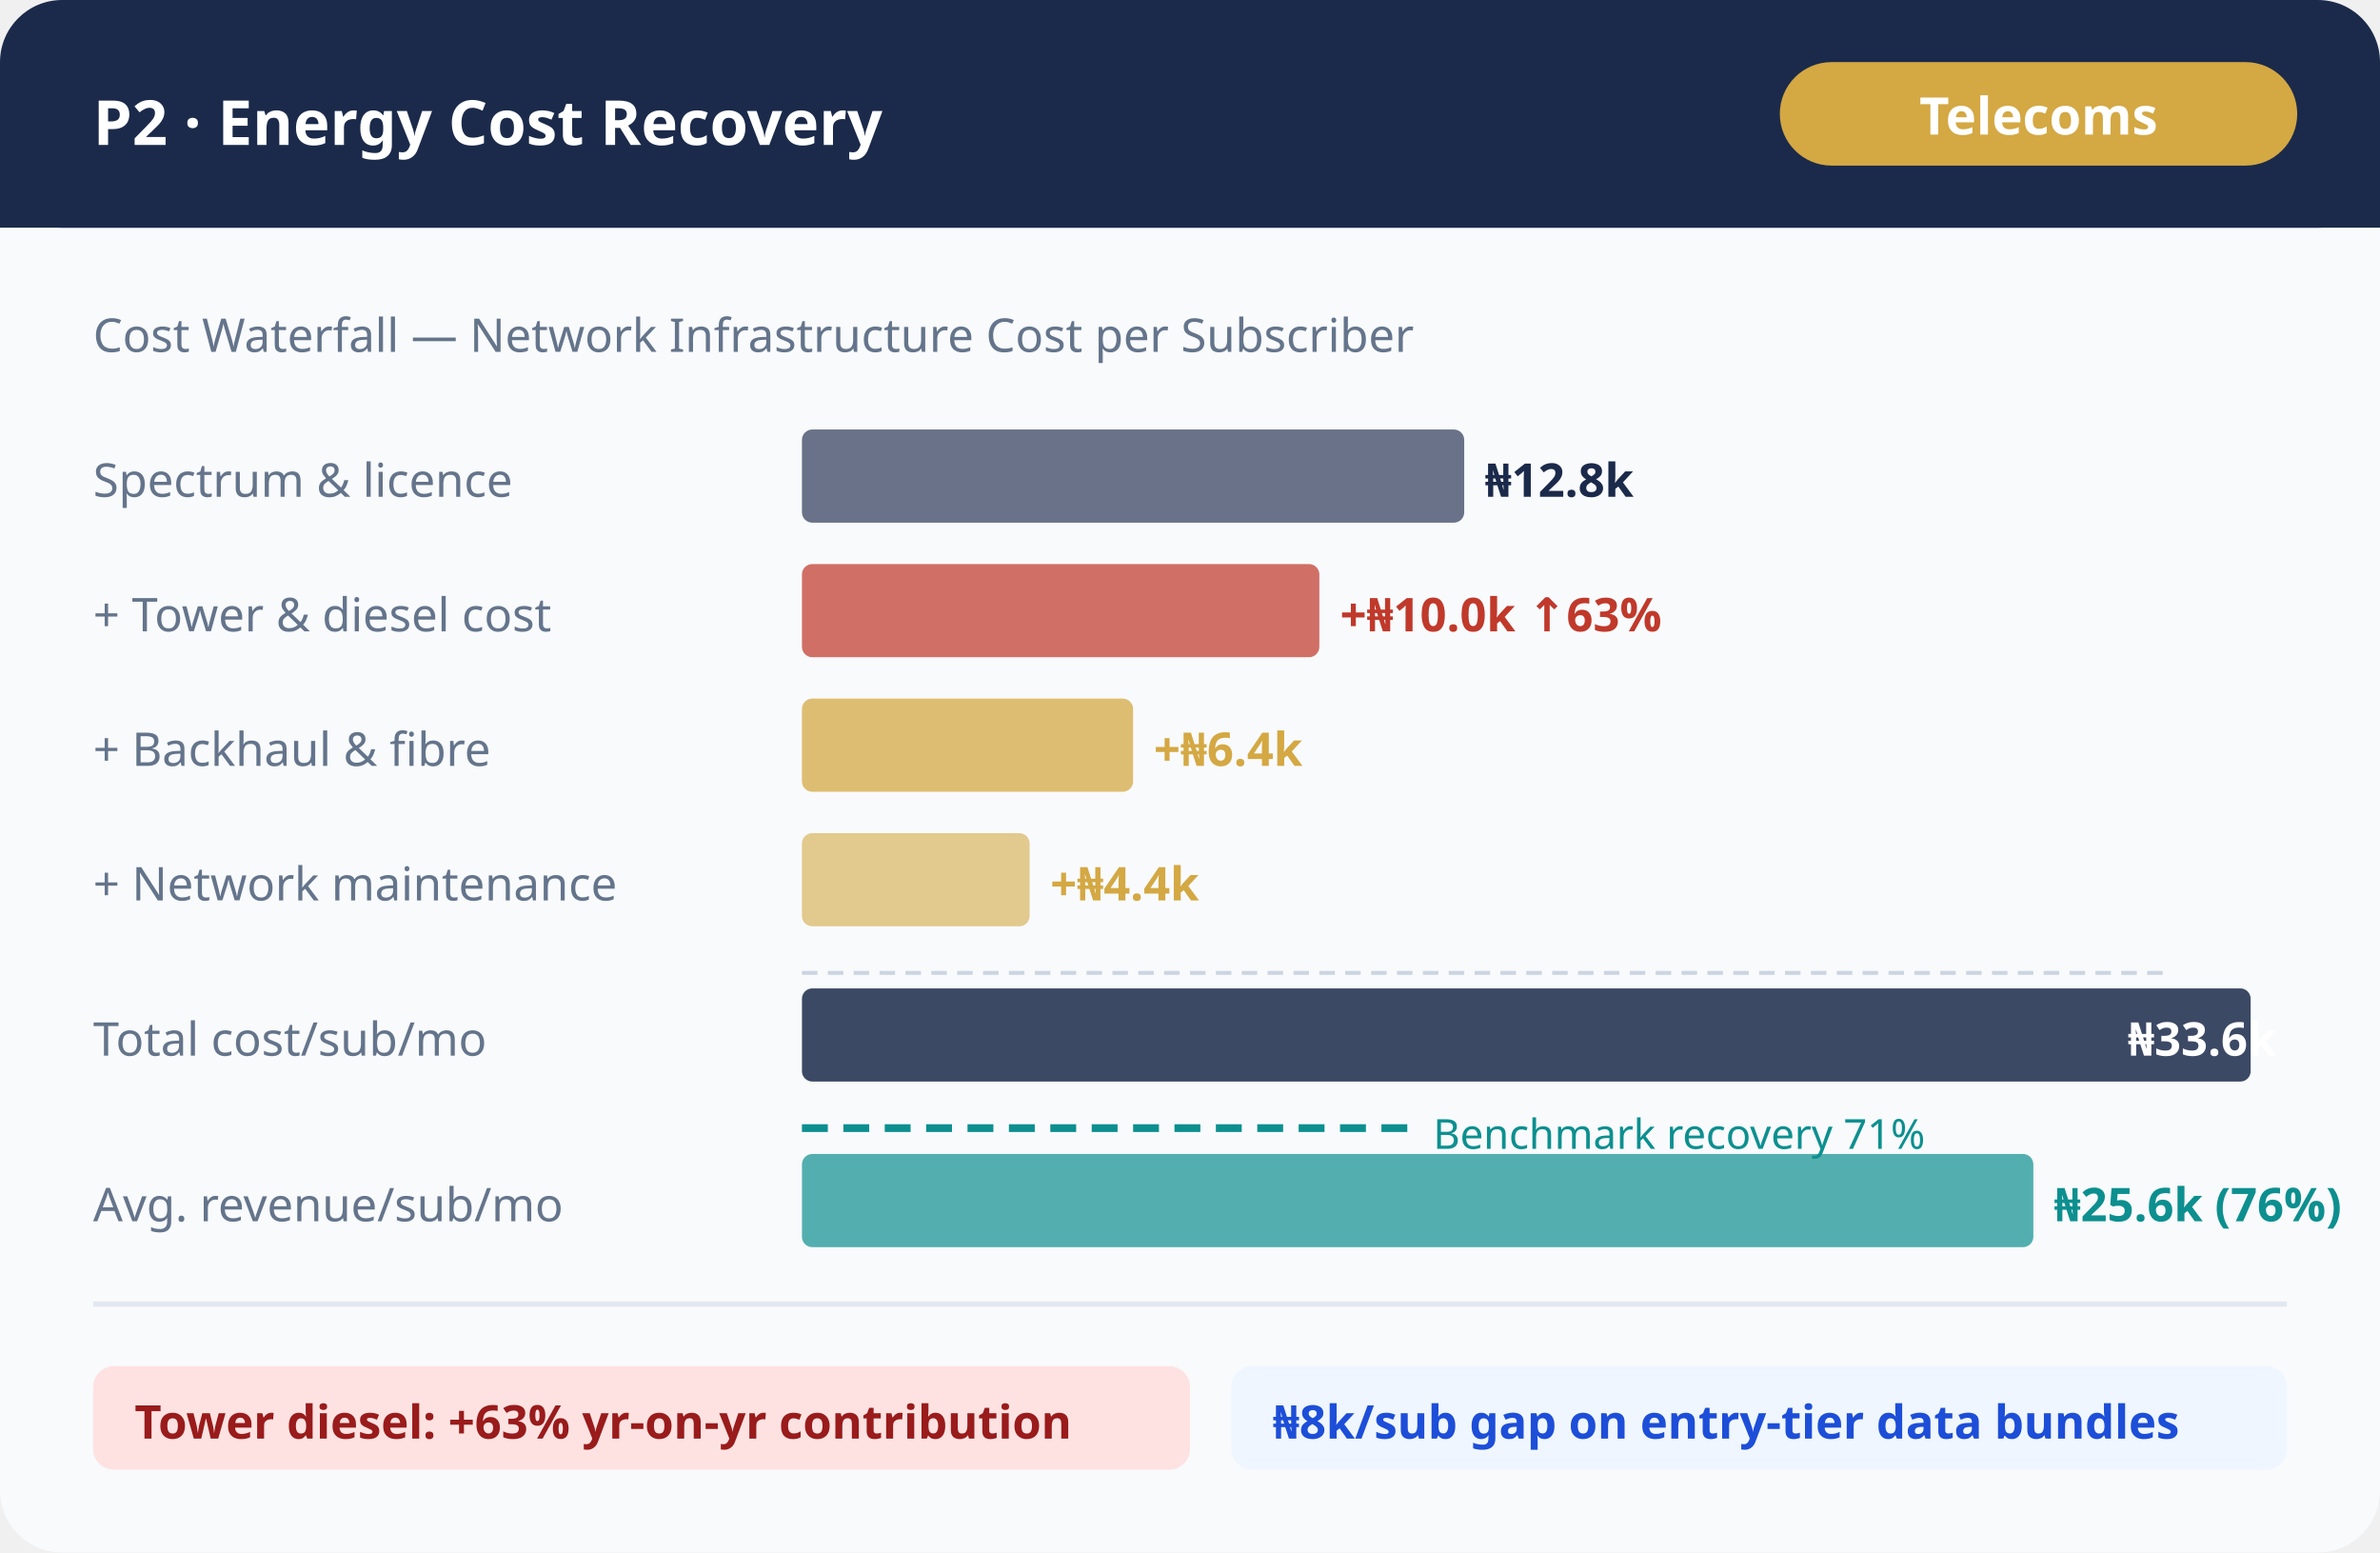
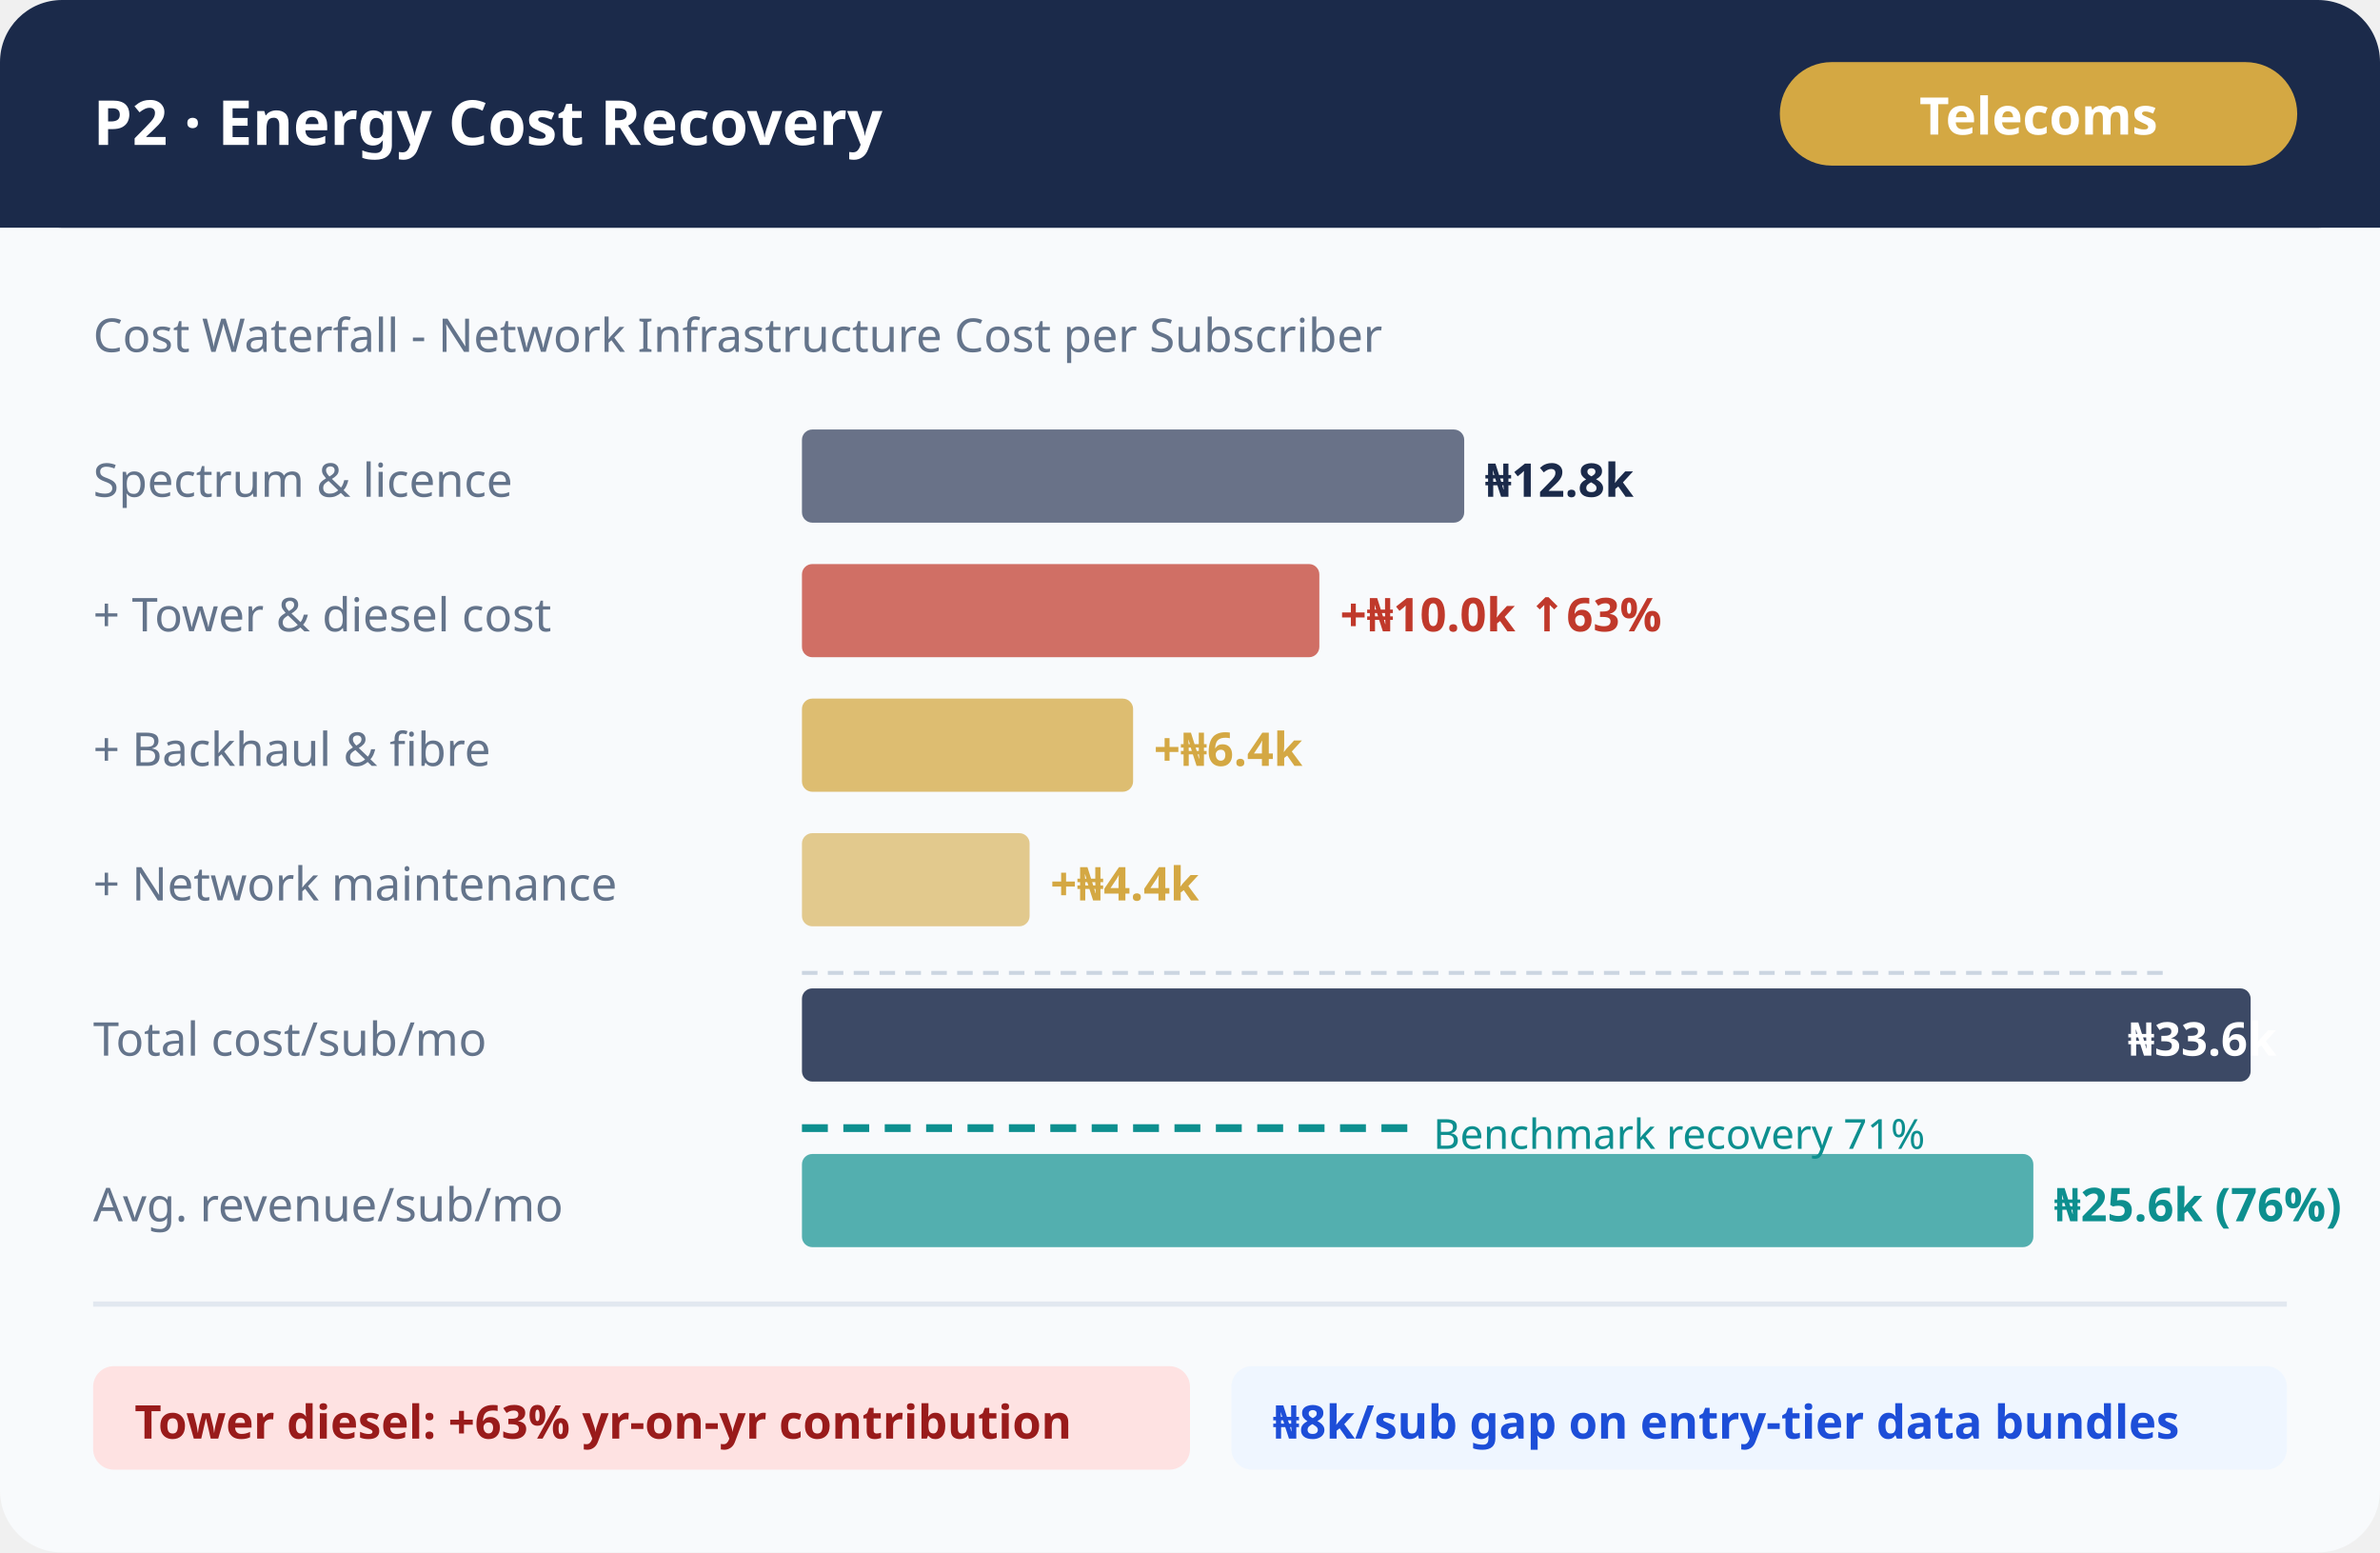
<svg xmlns="http://www.w3.org/2000/svg" viewBox="0 0 460 300" font-family="DM Sans, sans-serif">
  <rect width="460" height="300" fill="#F8FAFC" rx="12" />
  <rect width="460" height="44" fill="#1B2A4A" rx="12" />
  <rect y="32" width="460" height="12" fill="#1B2A4A" />
  <text x="18" y="28" font-size="12" font-weight="700" fill="white">P2 · Energy Cost Recovery</text>
  <rect x="344" y="12" width="100" height="20" fill="#D4A843" rx="10" />
  <text x="394" y="26" text-anchor="middle" font-size="10" font-weight="600" fill="white">Telecoms</text>
-   <text x="18" y="68" font-size="9" fill="#64748B">Cost Waterfall — Network Infrastructure Cost per Subscriber</text>
+   <text x="18" y="68" font-size="9" fill="#64748B">Cost Waterfall - Network Infrastructure Cost per Subscriber</text>
  <text x="18" y="96" font-size="9" fill="#64748B">Spectrum &amp; licence</text>
  <rect x="155" y="83" width="128" height="18" fill="#1B2A4A" rx="2" opacity="0.65" />
  <text x="287" y="96" font-size="9" fill="#1B2A4A" font-weight="700">₦12.8k</text>
  <text x="18" y="122" font-size="9" fill="#64748B">+ Tower &amp; diesel cost</text>
  <rect x="155" y="109" width="100" height="18" fill="#C0392B" rx="2" opacity="0.72" />
  <text x="259" y="122" font-size="9" fill="#C0392B" font-weight="700">+₦10.0k  ↑63%</text>
  <text x="18" y="148" font-size="9" fill="#64748B">+ Backhaul &amp; fibre</text>
  <rect x="155" y="135" width="64" height="18" fill="#D4A843" rx="2" opacity="0.75" />
  <text x="223" y="148" font-size="9" fill="#D4A843" font-weight="700">+₦6.4k</text>
  <text x="18" y="174" font-size="9" fill="#64748B">+ Network maintenance</text>
  <rect x="155" y="161" width="44" height="18" fill="#D4A843" rx="2" opacity="0.6" />
  <text x="203" y="174" font-size="9" fill="#D4A843" font-weight="700">+₦4.4k</text>
  <line x1="155" y1="188" x2="420" y2="188" stroke="#CBD5E1" stroke-width="0.75" stroke-dasharray="3,2" />
  <text x="18" y="204" font-size="9" fill="#64748B">Total cost/sub/mo</text>
  <rect x="155" y="191" width="280" height="18" fill="#1B2A4A" rx="2" opacity="0.85" />
  <text x="440" y="204" text-anchor="end" font-size="9" fill="white" font-weight="700">₦33.6k</text>
  <line x1="155" y1="218" x2="272" y2="218" stroke="#0D8F8F" stroke-width="1.5" stroke-dasharray="5,3" />
  <text x="277" y="222" font-size="8" fill="#0D8F8F">Benchmark recovery 71%</text>
  <text x="18" y="236" font-size="9" fill="#64748B">Avg. revenue/sub/mo</text>
  <rect x="155" y="223" width="238" height="18" fill="#0D8F8F" rx="2" opacity="0.7" />
  <text x="397" y="236" font-size="9" fill="#0D8F8F" font-weight="700">₦25.6k (76%)</text>
  <line x1="18" y1="252" x2="442" y2="252" stroke="#E2E8F0" stroke-width="1" />
  <rect x="18" y="264" width="212" height="20" fill="#FEE2E2" rx="4" />
  <text x="26" y="278" font-size="9" fill="#991B1B" font-weight="600">Tower diesel: +63% yr-on-yr contribution</text>
  <rect x="238" y="264" width="204" height="20" fill="#EFF6FF" rx="4" />
  <text x="246" y="278" font-size="9" fill="#1D4ED8" font-weight="600">₦8k/sub gap on entry-tier data bundles</text>
</svg>
